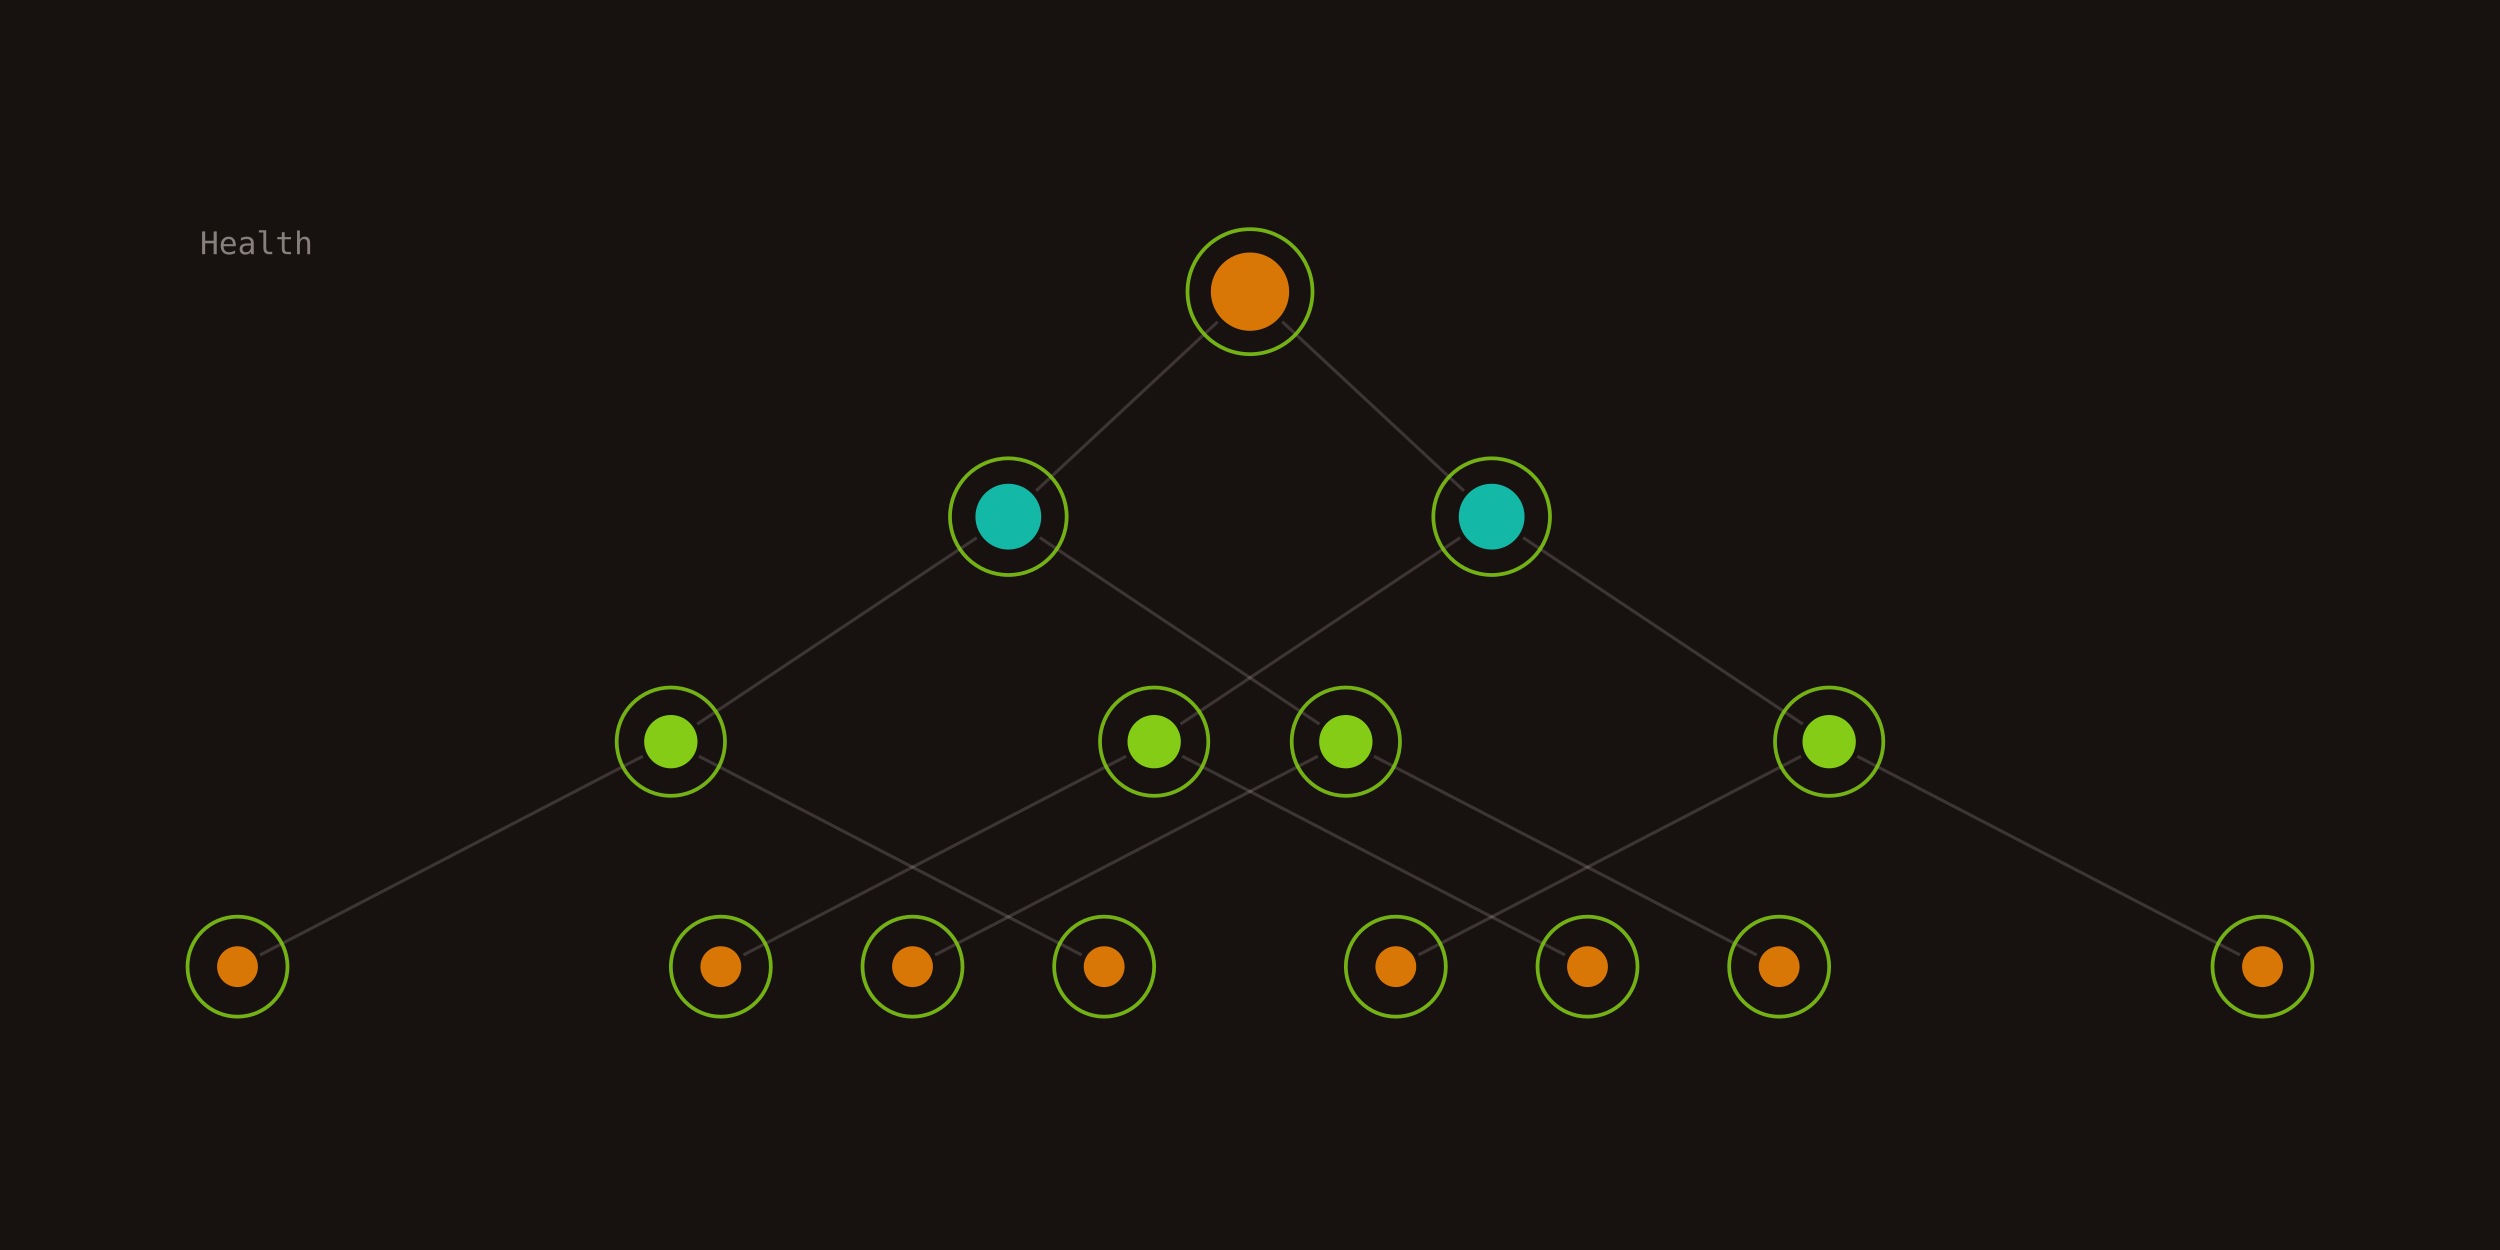
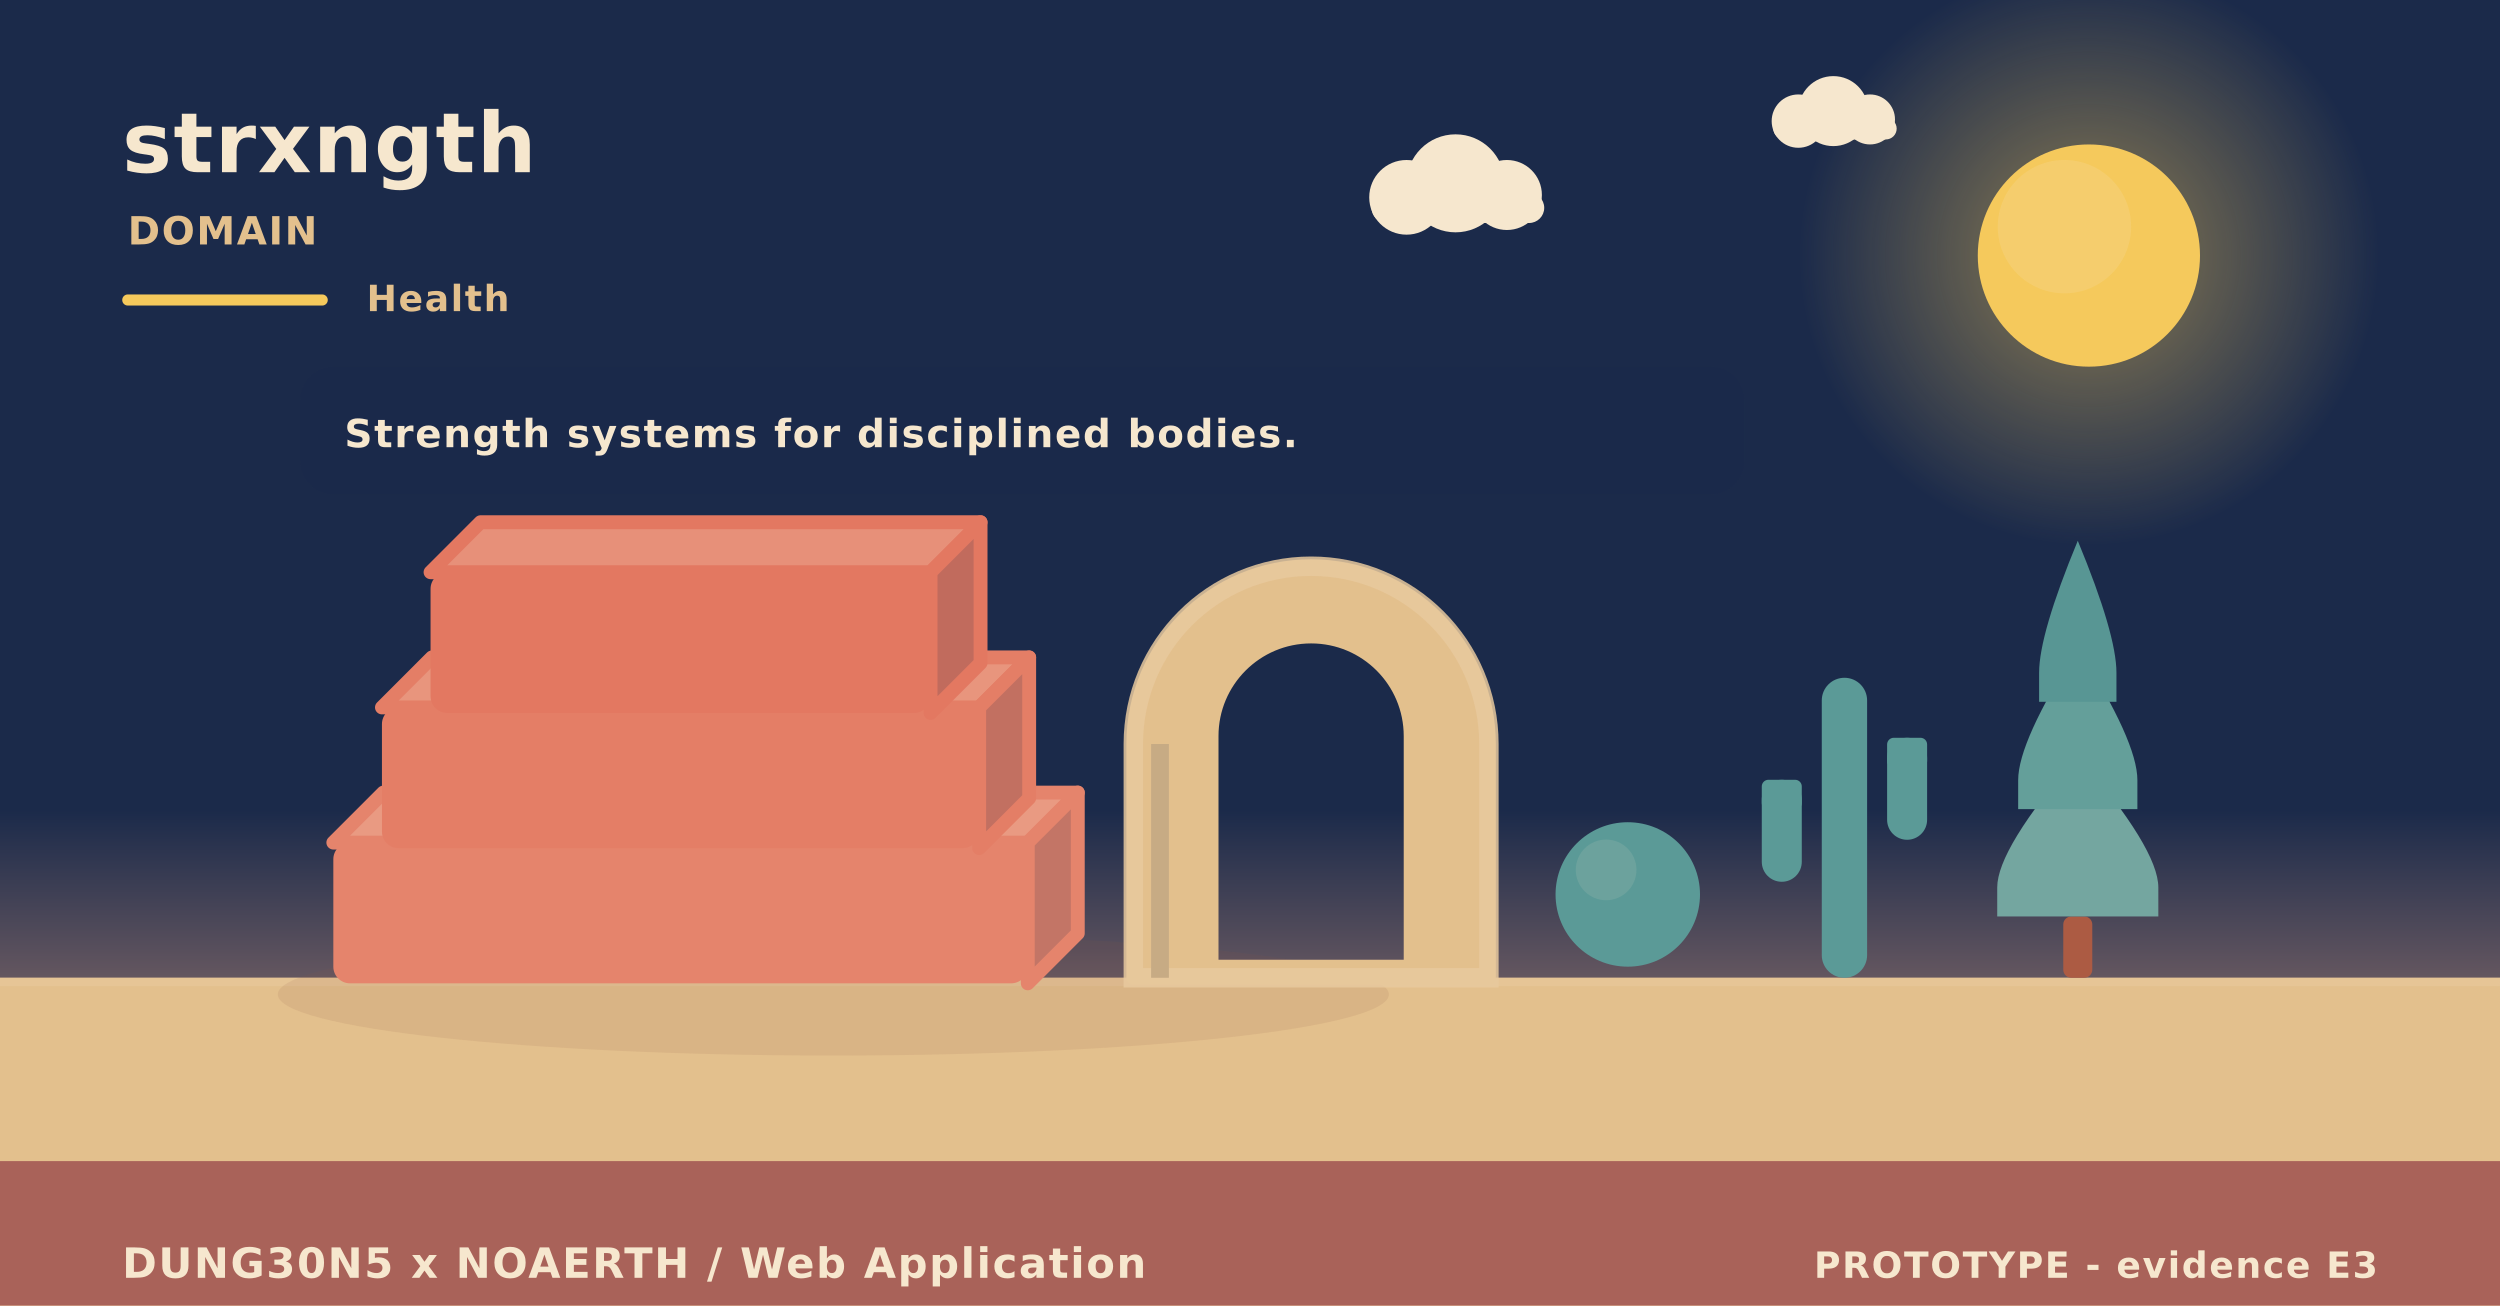
- <svg xmlns="http://www.w3.org/2000/svg" viewBox="0 0 1200 600" width="1200" height="600" role="img" aria-label="strxngth domain model">
-   <rect width="1200" height="600" fill="#17110f" />
-   <defs>
-     <linearGradient id="gd" x1="0" y1="0" x2="1" y2="1">
-       <stop offset="0%" stop-color="#d97706" />
-       <stop offset="100%" stop-color="#14b8a6" />
-     </linearGradient>
-   </defs>
-   <line x1="600.00" y1="140.00" x2="716.00" y2="248.00" stroke="rgba(246,239,233,0.300)" stroke-width="1.50" opacity="0.55" />
-   <line x1="600.00" y1="140.00" x2="484.00" y2="248.00" stroke="rgba(246,239,233,0.300)" stroke-width="1.50" opacity="0.55" />
-   <line x1="716.00" y1="248.00" x2="878.00" y2="356.00" stroke="rgba(246,239,233,0.300)" stroke-width="1.50" opacity="0.55" />
-   <line x1="716.00" y1="248.00" x2="554.00" y2="356.00" stroke="rgba(246,239,233,0.300)" stroke-width="1.50" opacity="0.55" />
-   <line x1="484.00" y1="248.00" x2="646.00" y2="356.00" stroke="rgba(246,239,233,0.300)" stroke-width="1.50" opacity="0.55" />
-   <line x1="484.00" y1="248.00" x2="322.00" y2="356.00" stroke="rgba(246,239,233,0.300)" stroke-width="1.50" opacity="0.55" />
-   <line x1="878.00" y1="356.00" x2="1086.00" y2="464.00" stroke="rgba(246,239,233,0.300)" stroke-width="1.50" opacity="0.55" />
-   <line x1="878.00" y1="356.00" x2="670.00" y2="464.00" stroke="rgba(246,239,233,0.300)" stroke-width="1.50" opacity="0.55" />
-   <line x1="554.00" y1="356.00" x2="762.00" y2="464.00" stroke="rgba(246,239,233,0.300)" stroke-width="1.50" opacity="0.55" />
-   <line x1="554.00" y1="356.00" x2="346.00" y2="464.00" stroke="rgba(246,239,233,0.300)" stroke-width="1.50" opacity="0.55" />
-   <line x1="646.00" y1="356.00" x2="854.00" y2="464.00" stroke="rgba(246,239,233,0.300)" stroke-width="1.50" opacity="0.55" />
-   <line x1="646.00" y1="356.00" x2="438.00" y2="464.00" stroke="rgba(246,239,233,0.300)" stroke-width="1.50" opacity="0.55" />
-   <line x1="322.00" y1="356.00" x2="530.00" y2="464.00" stroke="rgba(246,239,233,0.300)" stroke-width="1.50" opacity="0.55" />
-   <line x1="322.00" y1="356.00" x2="114.00" y2="464.00" stroke="rgba(246,239,233,0.300)" stroke-width="1.50" opacity="0.55" />
-   <circle cx="600.00" cy="140.00" r="20.00" fill="#d97706" opacity="1.00" stroke="#17110f" stroke-width="2.40" />
+ <svg xmlns="http://www.w3.org/2000/svg" width="900" height="470" viewBox="0 0 900 470" role="img" aria-label="strxngth - the problem it addresses">
+   <linearGradient id="skym" x1="0" y1="0" x2="0" y2="1">
+     <stop offset="0" stop-color="#1b2a4a" />
+     <stop offset="0.62" stop-color="#1b2a4a" />
+     <stop offset="1" stop-color="#f3ad8a" />
+   </linearGradient>
+   <rect width="900" height="470" fill="url(#skym)" />
+   <radialGradient id="sunm">
+     <stop offset="0.35" stop-color="#f5c95c" stop-opacity="0.34" />
+     <stop offset="1" stop-color="#f5c95c" stop-opacity="0" />
+   </radialGradient>
+   <circle cx="752" cy="92" r="104" fill="url(#sunm)" />
+   <circle cx="752" cy="92" r="40" fill="#f5c95c" />
+   <circle cx="743.2" cy="81.6" r="24" fill="#f5d27e" opacity="0.5" />
  <g>
-     <circle cx="600.00" cy="140.00" r="30.00" fill="none" stroke="#84cc16" stroke-width="1.80" opacity="0.85" />
-     <animate attributeName="opacity" values="0.25;1.0;0.25" dur="8.125s" begin="0.0s" repeatCount="indefinite" />
+     <circle cx="524" cy="66" r="17.64" fill="#f6e7ce" />
+     <circle cx="506.36" cy="71.04" r="13.44" fill="#f6e7ce" />
+     <circle cx="542.48" cy="70.2" r="12.6" fill="#f6e7ce" />
+     <rect x="493.76" y="69.36" width="62.16" height="10.92" rx="5.46" fill="#f6e7ce" />
+     <animateTransform attributeName="transform" type="translate" values="0 0;24 0;0 0" dur="36s" begin="0s" repeatCount="indefinite" />
  </g>
-   <circle cx="716.00" cy="248.00" r="17.00" fill="#14b8a6" opacity="1.00" stroke="#17110f" stroke-width="2.40" />
  <g>
-     <circle cx="716.00" cy="248.00" r="28.00" fill="none" stroke="#84cc16" stroke-width="1.80" opacity="0.85" />
-     <animate attributeName="opacity" values="0.25;1.0;0.25" dur="8.125s" begin="0.5s" repeatCount="indefinite" />
+     <circle cx="660" cy="40" r="12.6" fill="#f6e7ce" />
+     <circle cx="647.4" cy="43.6" r="9.6" fill="#f6e7ce" />
+     <circle cx="673.2" cy="43" r="9" fill="#f6e7ce" />
+     <rect x="638.4" y="42.4" width="44.4" height="7.8" rx="3.9" fill="#f6e7ce" />
+     <animateTransform attributeName="transform" type="translate" values="0 0;-18 0;0 0" dur="46s" begin="3s" repeatCount="indefinite" />
  </g>
-   <circle cx="484.00" cy="248.00" r="17.00" fill="#14b8a6" opacity="1.00" stroke="#17110f" stroke-width="2.40" />
-   <g>
-     <circle cx="484.00" cy="248.00" r="28.00" fill="none" stroke="#84cc16" stroke-width="1.80" opacity="0.85" />
-     <animate attributeName="opacity" values="0.25;1.0;0.25" dur="8.125s" begin="0.62s" repeatCount="indefinite" />
-   </g>
-   <circle cx="878.00" cy="356.00" r="14.00" fill="#84cc16" opacity="1.00" stroke="#17110f" stroke-width="2.40" />
-   <g>
-     <circle cx="878.00" cy="356.00" r="26.00" fill="none" stroke="#84cc16" stroke-width="1.80" opacity="0.85" />
-     <animate attributeName="opacity" values="0.25;1.0;0.25" dur="8.125s" begin="1.0s" repeatCount="indefinite" />
-   </g>
-   <circle cx="554.00" cy="356.00" r="14.00" fill="#84cc16" opacity="1.00" stroke="#17110f" stroke-width="2.40" />
-   <g>
-     <circle cx="554.00" cy="356.00" r="26.00" fill="none" stroke="#84cc16" stroke-width="1.80" opacity="0.85" />
-     <animate attributeName="opacity" values="0.25;1.0;0.25" dur="8.125s" begin="1.12s" repeatCount="indefinite" />
-   </g>
-   <circle cx="646.00" cy="356.00" r="14.00" fill="#84cc16" opacity="1.00" stroke="#17110f" stroke-width="2.40" />
-   <g>
-     <circle cx="646.00" cy="356.00" r="26.00" fill="none" stroke="#84cc16" stroke-width="1.80" opacity="0.85" />
-     <animate attributeName="opacity" values="0.25;1.0;0.25" dur="8.125s" begin="1.24s" repeatCount="indefinite" />
-   </g>
-   <circle cx="322.00" cy="356.00" r="14.00" fill="#84cc16" opacity="1.00" stroke="#17110f" stroke-width="2.40" />
-   <g>
-     <circle cx="322.00" cy="356.00" r="26.00" fill="none" stroke="#84cc16" stroke-width="1.80" opacity="0.85" />
-     <animate attributeName="opacity" values="0.25;1.0;0.25" dur="8.125s" begin="1.36s" repeatCount="indefinite" />
-   </g>
-   <circle cx="1086.00" cy="464.00" r="11.00" fill="#d97706" opacity="1.00" stroke="#17110f" stroke-width="2.40" />
-   <g>
-     <circle cx="1086.00" cy="464.00" r="24.00" fill="none" stroke="#84cc16" stroke-width="1.80" opacity="0.85" />
-     <animate attributeName="opacity" values="0.25;1.0;0.25" dur="8.125s" begin="1.5s" repeatCount="indefinite" />
-   </g>
-   <circle cx="670.00" cy="464.00" r="11.00" fill="#d97706" opacity="1.00" stroke="#17110f" stroke-width="2.40" />
-   <g>
-     <circle cx="670.00" cy="464.00" r="24.00" fill="none" stroke="#84cc16" stroke-width="1.80" opacity="0.85" />
-     <animate attributeName="opacity" values="0.25;1.0;0.25" dur="8.125s" begin="1.62s" repeatCount="indefinite" />
-   </g>
-   <circle cx="762.00" cy="464.00" r="11.00" fill="#d97706" opacity="1.00" stroke="#17110f" stroke-width="2.40" />
-   <g>
-     <circle cx="762.00" cy="464.00" r="24.00" fill="none" stroke="#84cc16" stroke-width="1.80" opacity="0.85" />
-     <animate attributeName="opacity" values="0.25;1.0;0.25" dur="8.125s" begin="1.74s" repeatCount="indefinite" />
-   </g>
-   <circle cx="346.00" cy="464.00" r="11.00" fill="#d97706" opacity="1.00" stroke="#17110f" stroke-width="2.40" />
-   <g>
-     <circle cx="346.00" cy="464.00" r="24.00" fill="none" stroke="#84cc16" stroke-width="1.80" opacity="0.85" />
-     <animate attributeName="opacity" values="0.25;1.0;0.25" dur="8.125s" begin="1.86s" repeatCount="indefinite" />
-   </g>
-   <circle cx="854.00" cy="464.00" r="11.00" fill="#d97706" opacity="1.00" stroke="#17110f" stroke-width="2.40" />
-   <g>
-     <circle cx="854.00" cy="464.00" r="24.00" fill="none" stroke="#84cc16" stroke-width="1.80" opacity="0.85" />
-     <animate attributeName="opacity" values="0.25;1.0;0.25" dur="8.125s" begin="1.98s" repeatCount="indefinite" />
-   </g>
-   <circle cx="438.00" cy="464.00" r="11.00" fill="#d97706" opacity="1.00" stroke="#17110f" stroke-width="2.40" />
-   <g>
-     <circle cx="438.00" cy="464.00" r="24.00" fill="none" stroke="#84cc16" stroke-width="1.80" opacity="0.85" />
-     <animate attributeName="opacity" values="0.25;1.0;0.25" dur="8.125s" begin="2.1s" repeatCount="indefinite" />
-   </g>
-   <circle cx="530.00" cy="464.00" r="11.00" fill="#d97706" opacity="1.00" stroke="#17110f" stroke-width="2.40" />
-   <g>
-     <circle cx="530.00" cy="464.00" r="24.00" fill="none" stroke="#84cc16" stroke-width="1.80" opacity="0.85" />
-     <animate attributeName="opacity" values="0.25;1.0;0.25" dur="8.125s" begin="2.22s" repeatCount="indefinite" />
-   </g>
-   <circle cx="114.00" cy="464.00" r="11.00" fill="#d97706" opacity="1.00" stroke="#17110f" stroke-width="2.40" />
-   <g>
-     <circle cx="114.00" cy="464.00" r="24.00" fill="none" stroke="#84cc16" stroke-width="1.80" opacity="0.85" />
-     <animate attributeName="opacity" values="0.25;1.0;0.25" dur="8.125s" begin="2.34s" repeatCount="indefinite" />
-   </g>
-   <text x="96" y="122" font-family="ui-monospace,Menlo,monospace" font-size="15" fill="rgba(246,239,233,0.500)">Health</text>
+   <rect x="0" y="352" width="900" height="118" fill="#e3c08d" />
+   <rect x="0" y="352" width="900" height="3" fill="#e6c596" />
+   <text x="44" y="62" font-family="Verdana,DejaVu Sans,sans-serif" font-size="30" font-weight="700" letter-spacing="0.6" fill="#f6e7ce" text-anchor="start">strxngth</text>
+   <text x="46" y="88" font-family="Verdana,DejaVu Sans,sans-serif" font-size="14" font-weight="700" letter-spacing="0.6" fill="#e3c08d" text-anchor="start">DOMAIN</text>
+   <rect x="44" y="106" width="74" height="4" rx="2" fill="#f5c95c" />
+   <text x="132" y="112" font-family="Verdana,DejaVu Sans,sans-serif" font-size="13" font-weight="700" letter-spacing="0.6" fill="#e3c08d" text-anchor="start">Health</text>
+   <ellipse cx="300" cy="358" rx="200" ry="22" fill="rgba(138,90,68,0.11)" />
+   <path d="M120,303.33 L370,303.33 L388,285.33 L138,285.33 Z" fill="#e99a82" stroke="#e5846c" stroke-width="5" stroke-linejoin="round" />
+   <path d="M370,303.33 L388,285.33 L388,336 L370,354 Z" fill="#c37566" stroke="#e5846c" stroke-width="5" stroke-linejoin="round" />
+   <rect x="120" y="303.33" width="250" height="50.67" rx="6" fill="#e5846c" />
+   <path d="M137.5,254.67 L352.5,254.67 L370.5,236.67 L155.5,236.67 Z" fill="#e8957d" stroke="#e47e66" stroke-width="5" stroke-linejoin="round" />
+   <path d="M352.5,254.67 L370.5,236.67 L370.5,287.33 L352.5,305.33 Z" fill="#c27061" stroke="#e47e66" stroke-width="5" stroke-linejoin="round" />
+   <rect x="137.5" y="254.67" width="215" height="50.67" rx="6" fill="#e47e66" />
+   <path d="M155,206 L335,206 L353,188 L173,188 Z" fill="#e79079" stroke="#e37861" stroke-width="5" stroke-linejoin="round" />
+   <path d="M335,206 L353,188 L353,238.67 L335,256.67 Z" fill="#c16b5d" stroke="#e37861" stroke-width="5" stroke-linejoin="round" />
+   <rect x="155" y="206" width="180" height="50.67" rx="6" fill="#e37861" />
+   <path d="M408,352 L408,267.84 A64,64 0 0 1 536,267.84 L536,352 Z M436.16,348 L436.16,264.97 A35.84,35.84 0 0 1 507.84,264.97 L507.84,348 Z" fill="#e3c08d" fill-rule="evenodd" stroke="#e3c08d" stroke-width="5" stroke-linejoin="round" />
+   <path d="M408,352 L408,267.84 A64,64 0 0 1 536,267.84 L536,352 Z" fill="none" stroke="#e8c99d" stroke-width="7" stroke-linecap="round" opacity="0.85" />
+   <rect x="414.4" y="267.84" width="6.4" height="84.16" fill="#c7ab84" />
+   <circle cx="586" cy="322" r="26" fill="#5b9a97" />
+   <circle cx="578.2" cy="313.16" r="10.92" fill="#7aa9a2" opacity="0.55" />
+   <rect x="655.84" y="244" width="16.32" height="108" rx="8.16" fill="#5b9a97" />
+   <rect x="634.24" y="280.72" width="14.4" height="36.72" rx="7.2" fill="#5b9a97" />
+   <rect x="634.24" y="280.72" width="14.4" height="10.8" rx="2.4" fill="#5b9a97" />
+   <rect x="679.36" y="265.6" width="14.4" height="36.72" rx="7.2" fill="#5b9a97" />
+   <rect x="679.36" y="265.6" width="14.4" height="10.8" rx="2.4" fill="#5b9a97" />
+   <rect x="742.78" y="329.92" width="10.44" height="22.08" rx="2.9" fill="#ac5b43" />
+   <path d="M748,271.96 Q719,305.58 719,319.49 Q719,329.92 719,329.92 L777,329.92 Q777,329.92 777,319.49 Q777,305.58 748,271.96 Z" fill="#74a6a0" />
+   <path d="M748,233.32 Q726.54,266.94 726.54,280.85 Q726.54,291.28 726.54,291.28 L769.46,291.28 Q769.46,291.28 769.46,280.85 Q769.46,266.94 748,233.32 Z" fill="#649f9a" />
+   <path d="M748,194.68 Q734.08,228.3 734.08,242.21 Q734.08,252.64 734.08,252.64 L761.92,252.64 Q761.92,252.64 761.92,242.21 Q761.92,228.3 748,194.68 Z" fill="#589694" />
+   <rect x="108" y="132" width="520" height="46" rx="12" fill="rgba(27,42,74,0.42)" opacity="0.94" />
+   <text x="124" y="161" font-family="Verdana,DejaVu Sans,sans-serif" font-size="14" font-weight="700" letter-spacing="0.6" fill="#f6e7ce" text-anchor="start">Strength systems for disciplined bodies.</text>
+   <rect x="0" y="418" width="900" height="52" rx="0" fill="#a65c56" opacity="0.94" />
+   <text x="44" y="460" font-family="Verdana,DejaVu Sans,sans-serif" font-size="15" font-weight="700" letter-spacing="0.6" fill="#f6e7ce" text-anchor="start">DUNG30N5 x NOAERTH  /  Web Application</text>
+   <text x="856" y="460" font-family="Verdana,DejaVu Sans,sans-serif" font-size="13" font-weight="700" letter-spacing="0.6" fill="#f6e7ce" text-anchor="end">PROTOTYPE  -  evidence E3</text>
</svg>
